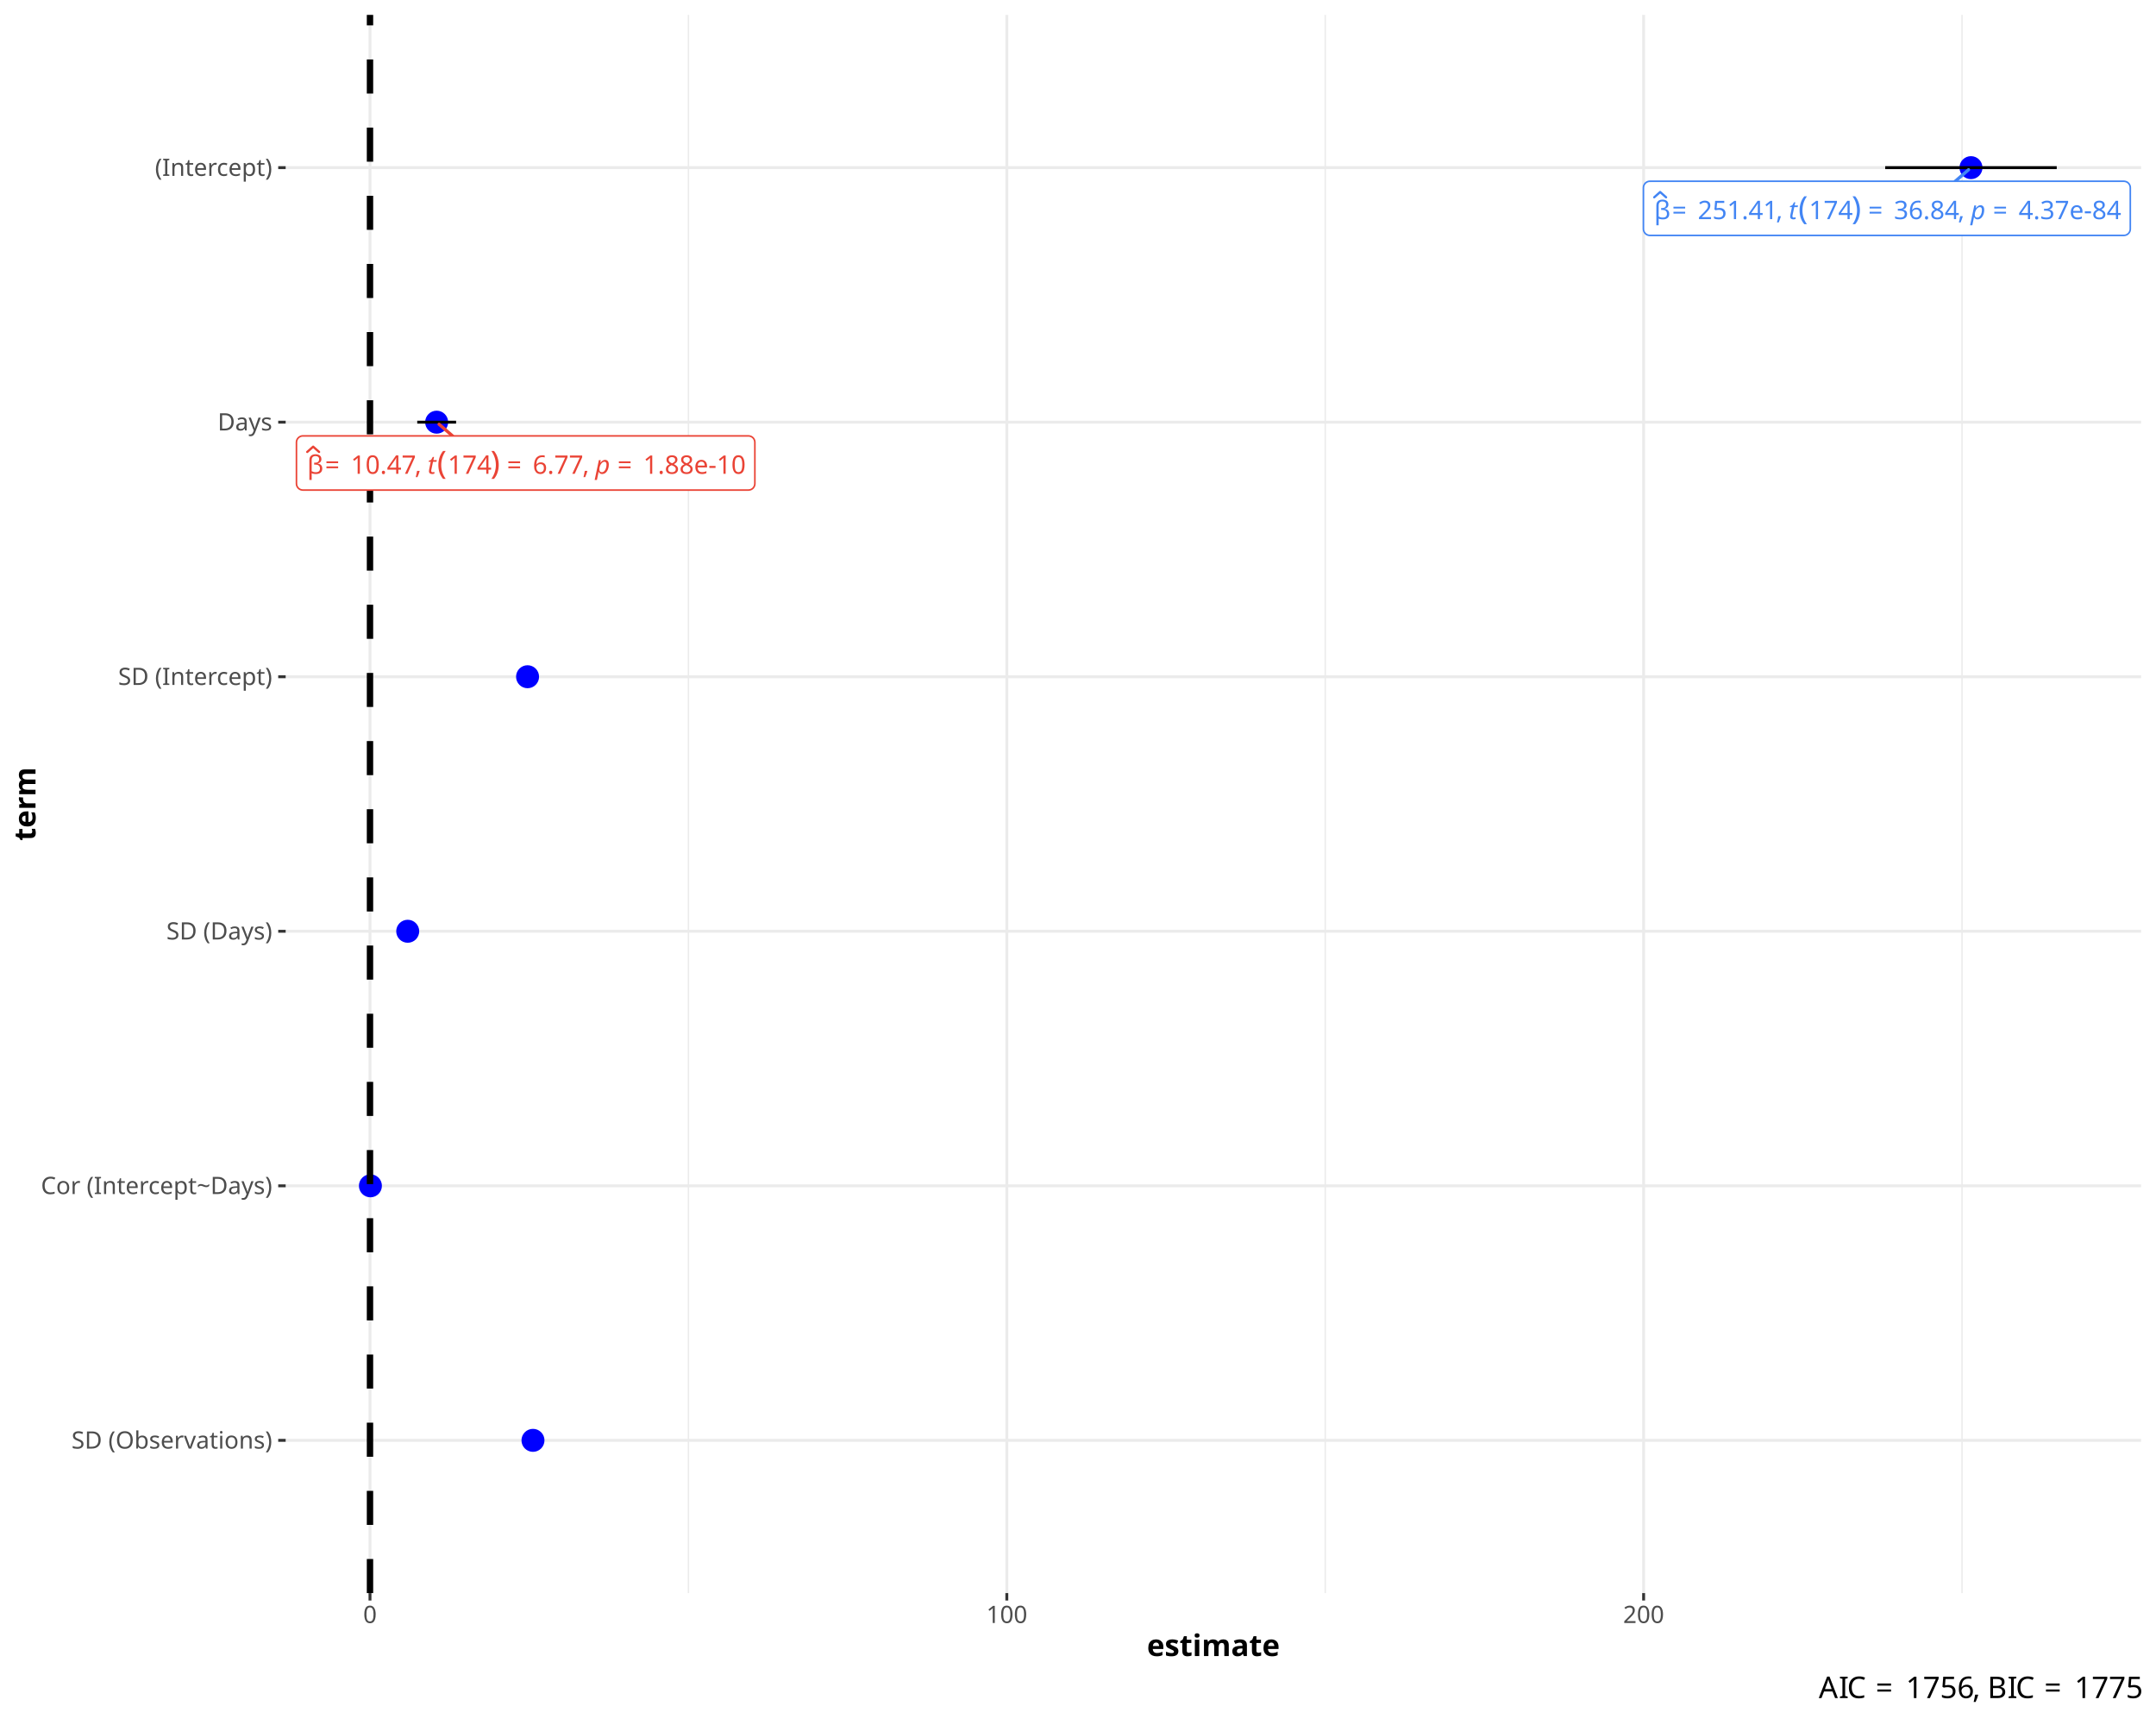
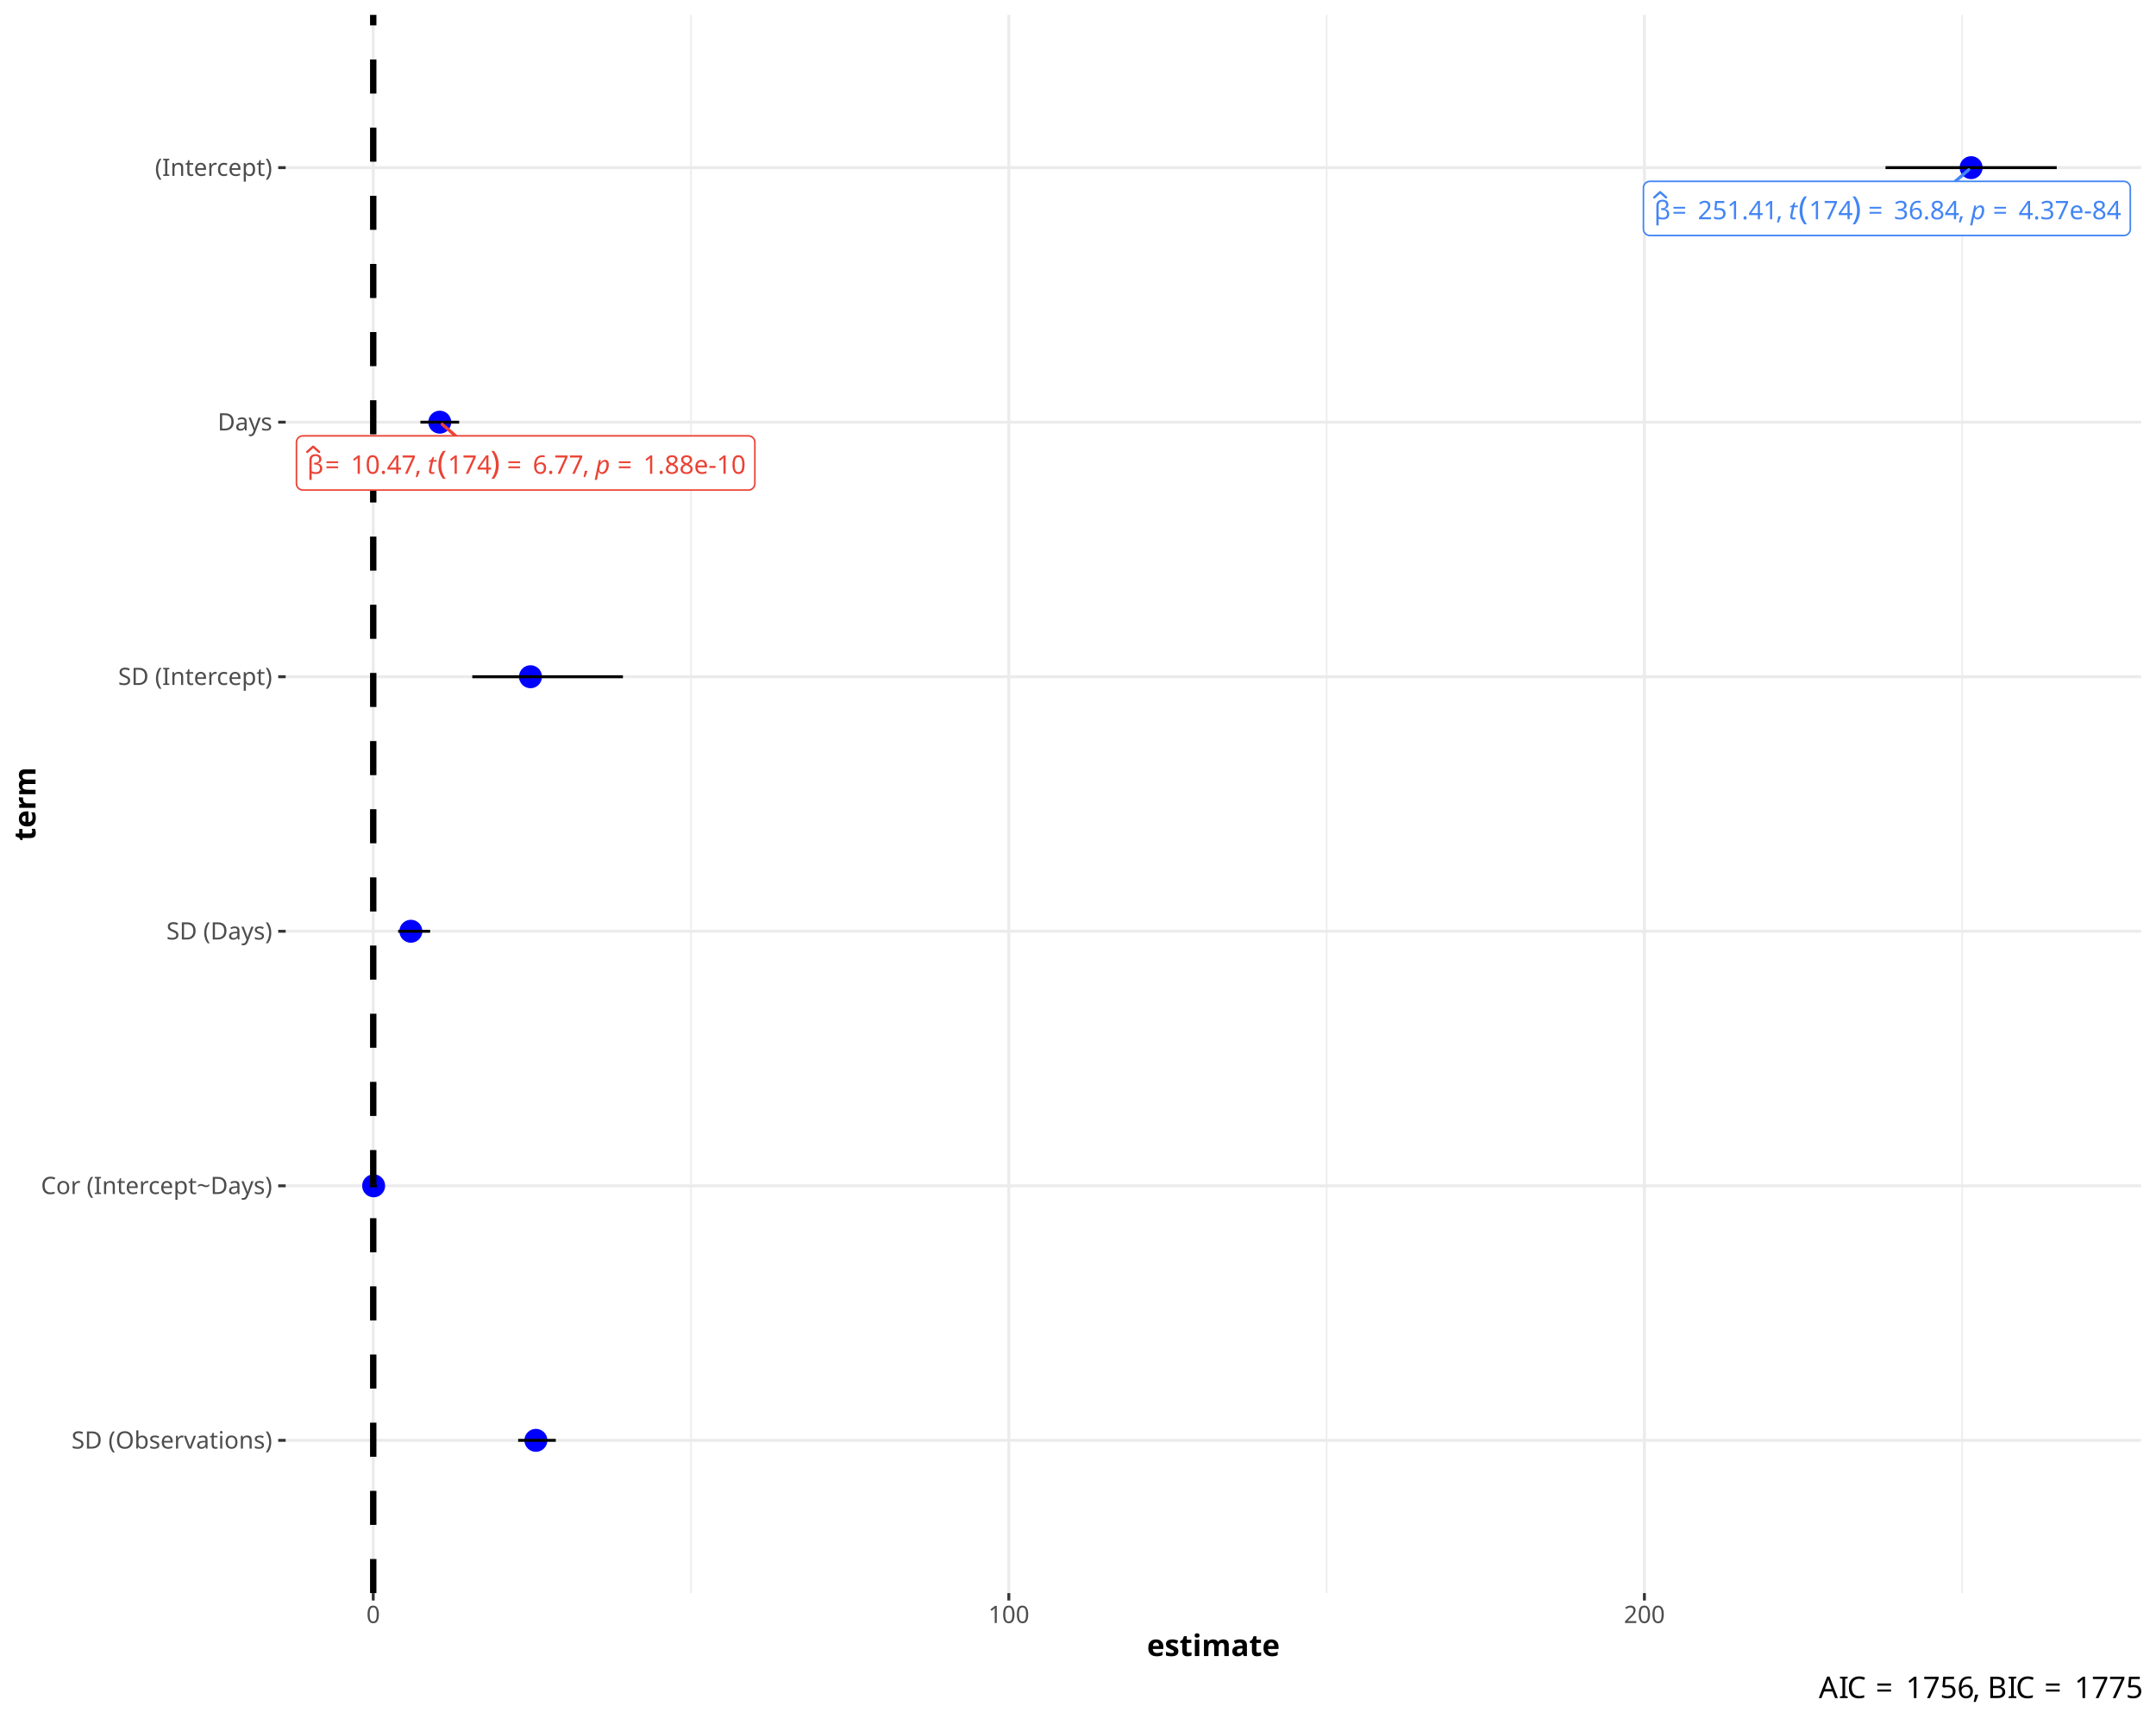
<svg xmlns="http://www.w3.org/2000/svg" class="svglite" data-engine-version="2.0" width="720.00pt" height="576.00pt" viewBox="0 0 720.00 576.00">
  <defs>
    <style type="text/css">
    .svglite line, .svglite polyline, .svglite polygon, .svglite path, .svglite rect, .svglite circle {
      fill: none;
      stroke: #000000;
      stroke-linecap: round;
      stroke-linejoin: round;
      stroke-miterlimit: 10.00;
    }
  </style>
  </defs>
  <rect width="100%" height="100%" style="stroke: none; fill: #FFFFFF;" />
  <defs>
    <clipPath id="cpMC4wMHw3MjAuMDB8MC4wMHw1NzYuMDA=">
      <rect x="0.00" y="0.00" width="720.00" height="576.00" />
    </clipPath>
  </defs>
  <g clip-path="url(#cpMC4wMHw3MjAuMDB8MC4wMHw1NzYuMDA=)">
    <rect x="0.00" y="0.00" width="720.00" height="576.00" style="stroke-width: 0.97; stroke: #FFFFFF; fill: #FFFFFF;" />
  </g>
  <defs>
    <clipPath id="cpOTUuNDB8NzE1LjAyfDQuOTh8NTMxLjk1">
      <rect x="95.40" y="4.98" width="619.62" height="526.97" />
    </clipPath>
  </defs>
  <g clip-path="url(#cpOTUuNDB8NzE1LjAyfDQuOTh8NTMxLjk1)">
    <rect x="95.40" y="4.98" width="619.62" height="526.97" style="stroke-width: 0.97; stroke: none; fill: #FFFFFF;" />
-     <polyline points="229.90,531.95 229.90,4.98 " style="stroke-width: 0.48; stroke: #EBEBEB; stroke-linecap: butt;" />
-     <polyline points="442.56,531.95 442.56,4.98 " style="stroke-width: 0.48; stroke: #EBEBEB; stroke-linecap: butt;" />
-     <polyline points="655.22,531.95 655.22,4.98 " style="stroke-width: 0.48; stroke: #EBEBEB; stroke-linecap: butt;" />
+     <polyline points="230.77,531.95 230.77,4.98 " style="stroke-width: 0.48; stroke: #EBEBEB; stroke-linecap: butt;" />
+     <polyline points="443.03,531.95 443.03,4.98 " style="stroke-width: 0.48; stroke: #EBEBEB; stroke-linecap: butt;" />
+     <polyline points="655.28,531.95 655.28,4.98 " style="stroke-width: 0.48; stroke: #EBEBEB; stroke-linecap: butt;" />
    <polyline points="95.40,480.95 715.02,480.95 " style="stroke-width: 0.97; stroke: #EBEBEB; stroke-linecap: butt;" />
    <polyline points="95.40,395.96 715.02,395.96 " style="stroke-width: 0.97; stroke: #EBEBEB; stroke-linecap: butt;" />
    <polyline points="95.40,310.96 715.02,310.96 " style="stroke-width: 0.97; stroke: #EBEBEB; stroke-linecap: butt;" />
    <polyline points="95.40,225.97 715.02,225.97 " style="stroke-width: 0.97; stroke: #EBEBEB; stroke-linecap: butt;" />
    <polyline points="95.40,140.97 715.02,140.97 " style="stroke-width: 0.97; stroke: #EBEBEB; stroke-linecap: butt;" />
    <polyline points="95.40,55.98 715.02,55.98 " style="stroke-width: 0.97; stroke: #EBEBEB; stroke-linecap: butt;" />
-     <polyline points="123.56,531.95 123.56,4.98 " style="stroke-width: 0.97; stroke: #EBEBEB; stroke-linecap: butt;" />
-     <polyline points="336.23,531.95 336.23,4.98 " style="stroke-width: 0.97; stroke: #EBEBEB; stroke-linecap: butt;" />
-     <polyline points="548.89,531.95 548.89,4.98 " style="stroke-width: 0.97; stroke: #EBEBEB; stroke-linecap: butt;" />
-     <circle cx="658.21" cy="55.98" r="3.52" style="stroke-width: 0.64; stroke: #0000FF; fill: #0000FF;" />
-     <circle cx="145.82" cy="140.97" r="3.52" style="stroke-width: 0.64; stroke: #0000FF; fill: #0000FF;" />
-     <circle cx="176.18" cy="225.97" r="3.52" style="stroke-width: 0.64; stroke: #0000FF; fill: #0000FF;" />
-     <circle cx="136.16" cy="310.96" r="3.52" style="stroke-width: 0.64; stroke: #0000FF; fill: #0000FF;" />
-     <circle cx="123.70" cy="395.96" r="3.52" style="stroke-width: 0.64; stroke: #0000FF; fill: #0000FF;" />
-     <circle cx="177.99" cy="480.95" r="3.52" style="stroke-width: 0.64; stroke: #0000FF; fill: #0000FF;" />
+     <polyline points="124.64,531.95 124.64,4.98 " style="stroke-width: 0.97; stroke: #EBEBEB; stroke-linecap: butt;" />
+     <polyline points="336.90,531.95 336.90,4.98 " style="stroke-width: 0.97; stroke: #EBEBEB; stroke-linecap: butt;" />
+     <polyline points="549.15,531.95 549.15,4.98 " style="stroke-width: 0.97; stroke: #EBEBEB; stroke-linecap: butt;" />
+     <circle cx="658.26" cy="55.98" r="3.52" style="stroke-width: 0.64; stroke: #0000FF; fill: #0000FF;" />
+     <circle cx="146.86" cy="140.97" r="3.52" style="stroke-width: 0.64; stroke: #0000FF; fill: #0000FF;" />
+     <circle cx="177.16" cy="225.97" r="3.52" style="stroke-width: 0.64; stroke: #0000FF; fill: #0000FF;" />
+     <circle cx="137.21" cy="310.96" r="3.52" style="stroke-width: 0.64; stroke: #0000FF; fill: #0000FF;" />
+     <circle cx="124.78" cy="395.96" r="3.52" style="stroke-width: 0.64; stroke: #0000FF; fill: #0000FF;" />
+     <circle cx="178.96" cy="480.95" r="3.52" style="stroke-width: 0.64; stroke: #0000FF; fill: #0000FF;" />
    <polyline points="686.85,55.98 686.85,55.98 " style="stroke-width: 0.97; stroke-linecap: butt;" />
-     <polyline points="686.85,55.98 629.56,55.98 " style="stroke-width: 0.97; stroke-linecap: butt;" />
-     <polyline points="629.56,55.98 629.56,55.98 " style="stroke-width: 0.97; stroke-linecap: butt;" />
-     <polyline points="152.31,140.97 152.31,140.97 " style="stroke-width: 0.97; stroke-linecap: butt;" />
-     <polyline points="152.31,140.97 139.34,140.97 " style="stroke-width: 0.97; stroke-linecap: butt;" />
-     <polyline points="139.34,140.97 139.34,140.97 " style="stroke-width: 0.97; stroke-linecap: butt;" />
-     <line x1="123.56" y1="531.95" x2="123.56" y2="4.98" style="stroke-width: 2.13; stroke-dasharray: 11.38,11.38; stroke-linecap: butt;" />
-     <line x1="652.96" y1="60.52" x2="657.40" y2="56.68" style="stroke-width: 1.07; stroke: #4285F4;" />
-     <line x1="151.12" y1="145.55" x2="146.63" y2="141.67" style="stroke-width: 1.07; stroke: #EA4335;" />
-     <polygon points="550.99,78.61 709.26,78.61 709.17,78.61 709.52,78.59 709.86,78.52 710.18,78.40 710.49,78.22 710.75,78.00 710.99,77.74 711.17,77.45 711.31,77.13 711.39,76.79 711.42,76.45 711.42,76.45 711.42,62.68 711.42,62.68 711.39,62.33 711.31,62.00 711.17,61.68 710.99,61.38 710.75,61.12 710.49,60.90 710.18,60.73 709.86,60.61 709.52,60.54 709.26,60.52 550.99,60.52 551.25,60.54 550.90,60.52 550.56,60.56 550.22,60.66 549.91,60.81 549.62,61.01 549.37,61.25 549.17,61.53 549.00,61.83 548.89,62.16 548.84,62.51 548.83,62.68 548.83,76.45 548.84,76.27 548.84,76.62 548.89,76.96 549.00,77.29 549.17,77.60 549.37,77.88 549.62,78.12 549.91,78.32 550.22,78.47 550.56,78.56 550.90,78.61 " style="stroke-width: 0.53; stroke: #4285F4; fill: #FFFFFF;" />
-     <text x="552.43" y="73.18" style="font-size: 8.54px; fill: #4285F4; font-family: sans;" textLength="3.96px" lengthAdjust="spacingAndGlyphs">β</text>
-     <polyline points="552.43,65.88 554.41,64.12 556.39,65.88 " style="stroke-width: 0.75; stroke: #4285F4;" />
-     <text x="558.37" y="73.18" style="font-size: 8.54px; fill: #4285F4; font-family: sans;" textLength="6.63px" lengthAdjust="spacingAndGlyphs">=</text>
-     <text x="566.97" y="73.18" style="font-size: 8.54px; fill: #4285F4; font-family: sans;" textLength="26.11px" lengthAdjust="spacingAndGlyphs">251.41</text>
-     <text x="593.08" y="73.18" style="font-size: 8.54px; fill: #4285F4; font-family: sans;" textLength="2.14px" lengthAdjust="spacingAndGlyphs">,</text>
-     <text x="595.21" y="73.18" style="font-size: 8.54px; fill: #4285F4; font-family: sans;" textLength="2.14px" lengthAdjust="spacingAndGlyphs"> </text>
-     <text x="597.35" y="73.18" style="font-size: 8.54px; font-style: italic; fill: #4285F4; font-family: sans;" textLength="2.37px" lengthAdjust="spacingAndGlyphs">t</text>
-     <text x="600.55" y="73.18" style="font-size: 10.67px; fill: #4285F4; font-family: sans;" textLength="3.55px" lengthAdjust="spacingAndGlyphs">(</text>
-     <text x="604.10" y="73.18" style="font-size: 8.54px; fill: #4285F4; font-family: sans;" textLength="14.24px" lengthAdjust="spacingAndGlyphs">174</text>
-     <text x="618.34" y="73.18" style="font-size: 10.67px; fill: #4285F4; font-family: sans;" textLength="3.55px" lengthAdjust="spacingAndGlyphs">)</text>
-     <text x="623.87" y="73.18" style="font-size: 8.54px; fill: #4285F4; font-family: sans;" textLength="6.63px" lengthAdjust="spacingAndGlyphs">=</text>
-     <text x="632.47" y="73.18" style="font-size: 8.54px; fill: #4285F4; font-family: sans;" textLength="21.36px" lengthAdjust="spacingAndGlyphs">36.84</text>
-     <text x="653.83" y="73.18" style="font-size: 8.54px; fill: #4285F4; font-family: sans;" textLength="2.14px" lengthAdjust="spacingAndGlyphs">,</text>
-     <text x="655.97" y="73.18" style="font-size: 8.54px; fill: #4285F4; font-family: sans;" textLength="2.14px" lengthAdjust="spacingAndGlyphs"> </text>
-     <text x="658.10" y="73.18" style="font-size: 8.54px; font-style: italic; fill: #4285F4; font-family: sans;" textLength="4.75px" lengthAdjust="spacingAndGlyphs">p</text>
-     <text x="665.52" y="73.18" style="font-size: 8.54px; fill: #4285F4; font-family: sans;" textLength="6.63px" lengthAdjust="spacingAndGlyphs">=</text>
-     <text x="674.12" y="73.18" style="font-size: 8.54px; fill: #4285F4; font-family: sans;" textLength="33.70px" lengthAdjust="spacingAndGlyphs">4.37e-84</text>
-     <polygon points="101.16,163.64 249.93,163.64 249.85,163.64 250.19,163.62 250.53,163.55 250.86,163.43 251.16,163.26 251.43,163.04 251.66,162.78 251.84,162.48 251.98,162.16 252.06,161.82 252.09,161.48 252.09,161.48 252.09,147.71 252.09,147.71 252.06,147.36 251.98,147.03 251.84,146.71 251.66,146.41 251.43,146.15 251.16,145.93 250.86,145.76 250.53,145.64 250.19,145.57 249.93,145.55 101.16,145.55 101.42,145.57 101.07,145.55 100.73,145.59 100.39,145.69 100.08,145.84 99.79,146.04 99.54,146.28 99.33,146.56 99.17,146.86 99.06,147.19 99.01,147.54 99.00,147.71 99.00,161.48 99.01,161.30 99.01,161.65 99.06,161.99 99.17,162.32 99.33,162.63 99.54,162.91 99.79,163.15 100.08,163.35 100.39,163.50 100.73,163.59 101.07,163.64 " style="stroke-width: 0.53; stroke: #EA4335; fill: #FFFFFF;" />
-     <text x="102.60" y="158.21" style="font-size: 8.54px; fill: #EA4335; font-family: sans;" textLength="3.96px" lengthAdjust="spacingAndGlyphs">β</text>
-     <polyline points="102.60,150.91 104.58,149.15 106.56,150.91 " style="stroke-width: 0.75; stroke: #EA4335;" />
-     <text x="108.53" y="158.21" style="font-size: 8.54px; fill: #EA4335; font-family: sans;" textLength="6.63px" lengthAdjust="spacingAndGlyphs">=</text>
-     <text x="117.14" y="158.21" style="font-size: 8.54px; fill: #EA4335; font-family: sans;" textLength="21.36px" lengthAdjust="spacingAndGlyphs">10.47</text>
-     <text x="138.50" y="158.21" style="font-size: 8.54px; fill: #EA4335; font-family: sans;" textLength="2.14px" lengthAdjust="spacingAndGlyphs">,</text>
-     <text x="140.64" y="158.21" style="font-size: 8.54px; fill: #EA4335; font-family: sans;" textLength="2.14px" lengthAdjust="spacingAndGlyphs"> </text>
-     <text x="142.77" y="158.21" style="font-size: 8.54px; font-style: italic; fill: #EA4335; font-family: sans;" textLength="2.37px" lengthAdjust="spacingAndGlyphs">t</text>
-     <text x="145.97" y="158.21" style="font-size: 10.67px; fill: #EA4335; font-family: sans;" textLength="3.55px" lengthAdjust="spacingAndGlyphs">(</text>
-     <text x="149.52" y="158.21" style="font-size: 8.54px; fill: #EA4335; font-family: sans;" textLength="14.24px" lengthAdjust="spacingAndGlyphs">174</text>
-     <text x="163.77" y="158.21" style="font-size: 10.67px; fill: #EA4335; font-family: sans;" textLength="3.55px" lengthAdjust="spacingAndGlyphs">)</text>
-     <text x="169.29" y="158.21" style="font-size: 8.54px; fill: #EA4335; font-family: sans;" textLength="6.63px" lengthAdjust="spacingAndGlyphs">=</text>
-     <text x="177.89" y="158.21" style="font-size: 8.54px; fill: #EA4335; font-family: sans;" textLength="16.61px" lengthAdjust="spacingAndGlyphs">6.77</text>
-     <text x="194.51" y="158.21" style="font-size: 8.54px; fill: #EA4335; font-family: sans;" textLength="2.14px" lengthAdjust="spacingAndGlyphs">,</text>
-     <text x="196.64" y="158.21" style="font-size: 8.54px; fill: #EA4335; font-family: sans;" textLength="2.14px" lengthAdjust="spacingAndGlyphs"> </text>
-     <text x="198.78" y="158.21" style="font-size: 8.54px; font-style: italic; fill: #EA4335; font-family: sans;" textLength="4.75px" lengthAdjust="spacingAndGlyphs">p</text>
-     <text x="206.19" y="158.21" style="font-size: 8.54px; fill: #EA4335; font-family: sans;" textLength="6.63px" lengthAdjust="spacingAndGlyphs">=</text>
-     <text x="214.79" y="158.21" style="font-size: 8.54px; fill: #EA4335; font-family: sans;" textLength="33.70px" lengthAdjust="spacingAndGlyphs">1.88e-10</text>
+     <polyline points="686.85,55.98 629.67,55.98 " style="stroke-width: 0.97; stroke-linecap: butt;" />
+     <polyline points="629.67,55.98 629.67,55.98 " style="stroke-width: 0.97; stroke-linecap: butt;" />
+     <polyline points="153.34,140.97 153.34,140.97 " style="stroke-width: 0.97; stroke-linecap: butt;" />
+     <polyline points="153.34,140.97 140.39,140.97 " style="stroke-width: 0.97; stroke-linecap: butt;" />
+     <polyline points="140.39,140.97 140.39,140.97 " style="stroke-width: 0.97; stroke-linecap: butt;" />
+     <polyline points="208.03,225.97 208.03,225.97 " style="stroke-width: 0.97; stroke-linecap: butt;" />
+     <polyline points="208.03,225.97 157.72,225.97 " style="stroke-width: 0.97; stroke-linecap: butt;" />
+     <polyline points="157.72,225.97 157.72,225.97 " style="stroke-width: 0.97; stroke-linecap: butt;" />
+     <polyline points="143.64,310.96 143.64,310.96 " style="stroke-width: 0.97; stroke-linecap: butt;" />
+     <polyline points="143.64,310.96 132.96,310.96 " style="stroke-width: 0.97; stroke-linecap: butt;" />
+     <polyline points="132.96,310.96 132.96,310.96 " style="stroke-width: 0.97; stroke-linecap: butt;" />
+     <polyline points="125.92,395.96 125.92,395.96 " style="stroke-width: 0.97; stroke-linecap: butt;" />
+     <polyline points="125.92,395.96 123.56,395.96 " style="stroke-width: 0.97; stroke-linecap: butt;" />
+     <polyline points="123.56,395.96 123.56,395.96 " style="stroke-width: 0.97; stroke-linecap: butt;" />
+     <polyline points="185.61,480.95 185.61,480.95 " style="stroke-width: 0.97; stroke-linecap: butt;" />
+     <polyline points="185.61,480.95 173.04,480.95 " style="stroke-width: 0.97; stroke-linecap: butt;" />
+     <polyline points="173.04,480.95 173.04,480.95 " style="stroke-width: 0.97; stroke-linecap: butt;" />
+     <line x1="124.64" y1="531.95" x2="124.64" y2="4.98" style="stroke-width: 2.13; stroke-dasharray: 11.38,11.38; stroke-linecap: butt;" />
+     <line x1="652.98" y1="60.56" x2="657.46" y2="56.68" style="stroke-width: 1.07; stroke: #4285F4;" />
+     <line x1="152.14" y1="145.54" x2="147.67" y2="141.67" style="stroke-width: 1.07; stroke: #EA4335;" />
+     <polygon points="550.99,78.64 709.26,78.64 709.17,78.64 709.52,78.63 709.86,78.56 710.18,78.44 710.49,78.26 710.75,78.04 710.99,77.78 711.17,77.49 711.31,77.17 711.39,76.83 711.42,76.48 711.42,76.48 711.42,62.72 711.42,62.72 711.39,62.37 711.31,62.03 711.17,61.71 710.99,61.42 710.75,61.16 710.49,60.94 710.18,60.77 709.86,60.64 709.52,60.57 709.26,60.56 550.99,60.56 551.25,60.57 550.90,60.56 550.56,60.60 550.22,60.70 549.91,60.85 549.62,61.04 549.37,61.28 549.17,61.56 549.00,61.87 548.89,62.20 548.84,62.54 548.83,62.72 548.83,76.48 548.84,76.31 548.84,76.66 548.89,77.00 549.00,77.33 549.17,77.64 549.37,77.92 549.62,78.16 549.91,78.35 550.22,78.50 550.56,78.60 550.90,78.64 " style="stroke-width: 0.53; stroke: #4285F4; fill: #FFFFFF;" />
+     <text x="552.43" y="73.22" style="font-size: 8.54px; fill: #4285F4; font-family: sans;" textLength="3.96px" lengthAdjust="spacingAndGlyphs">β</text>
+     <polyline points="552.43,65.92 554.41,64.16 556.39,65.92 " style="stroke-width: 0.75; stroke: #4285F4;" />
+     <text x="558.37" y="73.22" style="font-size: 8.54px; fill: #4285F4; font-family: sans;" textLength="6.63px" lengthAdjust="spacingAndGlyphs">=</text>
+     <text x="566.97" y="73.22" style="font-size: 8.54px; fill: #4285F4; font-family: sans;" textLength="26.11px" lengthAdjust="spacingAndGlyphs">251.41</text>
+     <text x="593.08" y="73.22" style="font-size: 8.54px; fill: #4285F4; font-family: sans;" textLength="2.14px" lengthAdjust="spacingAndGlyphs">,</text>
+     <text x="595.21" y="73.22" style="font-size: 8.54px; fill: #4285F4; font-family: sans;" textLength="2.14px" lengthAdjust="spacingAndGlyphs"> </text>
+     <text x="597.35" y="73.22" style="font-size: 8.54px; font-style: italic; fill: #4285F4; font-family: sans;" textLength="2.37px" lengthAdjust="spacingAndGlyphs">t</text>
+     <text x="600.55" y="73.22" style="font-size: 10.67px; fill: #4285F4; font-family: sans;" textLength="3.55px" lengthAdjust="spacingAndGlyphs">(</text>
+     <text x="604.10" y="73.22" style="font-size: 8.54px; fill: #4285F4; font-family: sans;" textLength="14.24px" lengthAdjust="spacingAndGlyphs">174</text>
+     <text x="618.34" y="73.22" style="font-size: 10.67px; fill: #4285F4; font-family: sans;" textLength="3.55px" lengthAdjust="spacingAndGlyphs">)</text>
+     <text x="623.87" y="73.22" style="font-size: 8.54px; fill: #4285F4; font-family: sans;" textLength="6.63px" lengthAdjust="spacingAndGlyphs">=</text>
+     <text x="632.47" y="73.22" style="font-size: 8.54px; fill: #4285F4; font-family: sans;" textLength="21.36px" lengthAdjust="spacingAndGlyphs">36.84</text>
+     <text x="653.83" y="73.22" style="font-size: 8.54px; fill: #4285F4; font-family: sans;" textLength="2.14px" lengthAdjust="spacingAndGlyphs">,</text>
+     <text x="655.97" y="73.22" style="font-size: 8.54px; fill: #4285F4; font-family: sans;" textLength="2.14px" lengthAdjust="spacingAndGlyphs"> </text>
+     <text x="658.10" y="73.22" style="font-size: 8.54px; font-style: italic; fill: #4285F4; font-family: sans;" textLength="4.75px" lengthAdjust="spacingAndGlyphs">p</text>
+     <text x="665.52" y="73.22" style="font-size: 8.54px; fill: #4285F4; font-family: sans;" textLength="6.63px" lengthAdjust="spacingAndGlyphs">=</text>
+     <text x="674.12" y="73.22" style="font-size: 8.54px; fill: #4285F4; font-family: sans;" textLength="33.70px" lengthAdjust="spacingAndGlyphs">4.37e-84</text>
+     <polygon points="101.16,163.63 249.93,163.63 249.85,163.63 250.19,163.61 250.53,163.54 250.86,163.42 251.16,163.24 251.43,163.02 251.66,162.76 251.84,162.47 251.98,162.15 252.06,161.81 252.09,161.47 252.09,161.47 252.09,147.70 252.09,147.70 252.06,147.35 251.98,147.02 251.84,146.70 251.66,146.40 251.43,146.14 251.16,145.92 250.86,145.75 250.53,145.63 250.19,145.56 249.93,145.54 101.16,145.54 101.42,145.56 101.07,145.54 100.73,145.58 100.39,145.68 100.08,145.83 99.79,146.03 99.54,146.27 99.33,146.55 99.17,146.85 99.06,147.18 99.01,147.53 99.00,147.70 99.00,161.47 99.01,161.29 99.01,161.64 99.06,161.98 99.17,162.31 99.33,162.62 99.54,162.90 99.79,163.14 100.08,163.34 100.39,163.49 100.73,163.58 101.07,163.63 " style="stroke-width: 0.53; stroke: #EA4335; fill: #FFFFFF;" />
+     <text x="102.60" y="158.20" style="font-size: 8.54px; fill: #EA4335; font-family: sans;" textLength="3.96px" lengthAdjust="spacingAndGlyphs">β</text>
+     <polyline points="102.60,150.90 104.58,149.14 106.56,150.90 " style="stroke-width: 0.75; stroke: #EA4335;" />
+     <text x="108.53" y="158.20" style="font-size: 8.54px; fill: #EA4335; font-family: sans;" textLength="6.63px" lengthAdjust="spacingAndGlyphs">=</text>
+     <text x="117.14" y="158.20" style="font-size: 8.54px; fill: #EA4335; font-family: sans;" textLength="21.36px" lengthAdjust="spacingAndGlyphs">10.47</text>
+     <text x="138.50" y="158.20" style="font-size: 8.54px; fill: #EA4335; font-family: sans;" textLength="2.14px" lengthAdjust="spacingAndGlyphs">,</text>
+     <text x="140.64" y="158.20" style="font-size: 8.54px; fill: #EA4335; font-family: sans;" textLength="2.14px" lengthAdjust="spacingAndGlyphs"> </text>
+     <text x="142.77" y="158.20" style="font-size: 8.54px; font-style: italic; fill: #EA4335; font-family: sans;" textLength="2.37px" lengthAdjust="spacingAndGlyphs">t</text>
+     <text x="145.97" y="158.20" style="font-size: 10.67px; fill: #EA4335; font-family: sans;" textLength="3.55px" lengthAdjust="spacingAndGlyphs">(</text>
+     <text x="149.52" y="158.20" style="font-size: 8.54px; fill: #EA4335; font-family: sans;" textLength="14.24px" lengthAdjust="spacingAndGlyphs">174</text>
+     <text x="163.77" y="158.20" style="font-size: 10.67px; fill: #EA4335; font-family: sans;" textLength="3.55px" lengthAdjust="spacingAndGlyphs">)</text>
+     <text x="169.29" y="158.20" style="font-size: 8.54px; fill: #EA4335; font-family: sans;" textLength="6.63px" lengthAdjust="spacingAndGlyphs">=</text>
+     <text x="177.89" y="158.20" style="font-size: 8.54px; fill: #EA4335; font-family: sans;" textLength="16.61px" lengthAdjust="spacingAndGlyphs">6.77</text>
+     <text x="194.51" y="158.20" style="font-size: 8.54px; fill: #EA4335; font-family: sans;" textLength="2.14px" lengthAdjust="spacingAndGlyphs">,</text>
+     <text x="196.64" y="158.20" style="font-size: 8.54px; fill: #EA4335; font-family: sans;" textLength="2.14px" lengthAdjust="spacingAndGlyphs"> </text>
+     <text x="198.78" y="158.20" style="font-size: 8.54px; font-style: italic; fill: #EA4335; font-family: sans;" textLength="4.75px" lengthAdjust="spacingAndGlyphs">p</text>
+     <text x="206.19" y="158.20" style="font-size: 8.54px; fill: #EA4335; font-family: sans;" textLength="6.63px" lengthAdjust="spacingAndGlyphs">=</text>
+     <text x="214.79" y="158.20" style="font-size: 8.54px; fill: #EA4335; font-family: sans;" textLength="33.70px" lengthAdjust="spacingAndGlyphs">1.88e-10</text>
  </g>
  <g clip-path="url(#cpMC4wMHw3MjAuMDB8MC4wMHw1NzYuMDA=)">
    <text x="90.92" y="483.70" text-anchor="end" style="font-size: 8.00px; fill: #4D4D4D; font-family: sans;" textLength="65.81px" lengthAdjust="spacingAndGlyphs">SD (Observations)</text>
    <text x="90.92" y="398.71" text-anchor="end" style="font-size: 8.00px; fill: #4D4D4D; font-family: sans;" textLength="74.49px" lengthAdjust="spacingAndGlyphs">Cor (Intercept~Days)</text>
    <text x="90.92" y="313.71" text-anchor="end" style="font-size: 8.00px; fill: #4D4D4D; font-family: sans;" textLength="36.90px" lengthAdjust="spacingAndGlyphs">SD (Days)</text>
    <text x="90.92" y="228.72" text-anchor="end" style="font-size: 8.00px; fill: #4D4D4D; font-family: sans;" textLength="49.80px" lengthAdjust="spacingAndGlyphs">SD (Intercept)</text>
    <text x="90.92" y="143.73" text-anchor="end" style="font-size: 8.00px; fill: #4D4D4D; font-family: sans;" textLength="18.24px" lengthAdjust="spacingAndGlyphs">Days</text>
    <text x="90.92" y="58.73" text-anchor="end" style="font-size: 8.00px; fill: #4D4D4D; font-family: sans;" textLength="36.46px" lengthAdjust="spacingAndGlyphs">(Intercept)</text>
    <polyline points="92.91,480.95 95.40,480.95 " style="stroke-width: 0.97; stroke: #333333; stroke-linecap: butt;" />
    <polyline points="92.91,395.96 95.40,395.96 " style="stroke-width: 0.97; stroke: #333333; stroke-linecap: butt;" />
    <polyline points="92.91,310.96 95.40,310.96 " style="stroke-width: 0.97; stroke: #333333; stroke-linecap: butt;" />
    <polyline points="92.91,225.97 95.40,225.97 " style="stroke-width: 0.97; stroke: #333333; stroke-linecap: butt;" />
    <polyline points="92.91,140.97 95.40,140.97 " style="stroke-width: 0.97; stroke: #333333; stroke-linecap: butt;" />
    <polyline points="92.91,55.98 95.40,55.98 " style="stroke-width: 0.97; stroke: #333333; stroke-linecap: butt;" />
-     <polyline points="123.56,534.44 123.56,531.95 " style="stroke-width: 0.97; stroke: #333333; stroke-linecap: butt;" />
-     <polyline points="336.23,534.44 336.23,531.95 " style="stroke-width: 0.97; stroke: #333333; stroke-linecap: butt;" />
-     <polyline points="548.89,534.44 548.89,531.95 " style="stroke-width: 0.97; stroke: #333333; stroke-linecap: butt;" />
-     <text x="123.56" y="541.94" text-anchor="middle" style="font-size: 8.00px; fill: #4D4D4D; font-family: sans;" textLength="4.45px" lengthAdjust="spacingAndGlyphs">0</text>
-     <text x="336.23" y="541.94" text-anchor="middle" style="font-size: 8.00px; fill: #4D4D4D; font-family: sans;" textLength="13.35px" lengthAdjust="spacingAndGlyphs">100</text>
-     <text x="548.89" y="541.94" text-anchor="middle" style="font-size: 8.00px; fill: #4D4D4D; font-family: sans;" textLength="13.35px" lengthAdjust="spacingAndGlyphs">200</text>
+     <polyline points="124.64,534.44 124.64,531.95 " style="stroke-width: 0.97; stroke: #333333; stroke-linecap: butt;" />
+     <polyline points="336.90,534.44 336.90,531.95 " style="stroke-width: 0.97; stroke: #333333; stroke-linecap: butt;" />
+     <polyline points="549.15,534.44 549.15,531.95 " style="stroke-width: 0.97; stroke: #333333; stroke-linecap: butt;" />
+     <text x="124.64" y="541.94" text-anchor="middle" style="font-size: 8.00px; fill: #4D4D4D; font-family: sans;" textLength="4.45px" lengthAdjust="spacingAndGlyphs">0</text>
+     <text x="336.90" y="541.94" text-anchor="middle" style="font-size: 8.00px; fill: #4D4D4D; font-family: sans;" textLength="13.35px" lengthAdjust="spacingAndGlyphs">100</text>
+     <text x="549.15" y="541.94" text-anchor="middle" style="font-size: 8.00px; fill: #4D4D4D; font-family: sans;" textLength="13.35px" lengthAdjust="spacingAndGlyphs">200</text>
    <text x="405.21" y="552.97" text-anchor="middle" style="font-size: 10.00px; font-weight: bold; font-family: sans;" textLength="37.80px" lengthAdjust="spacingAndGlyphs">estimate</text>
    <text transform="translate(11.86,268.46) rotate(-90)" text-anchor="middle" style="font-size: 10.00px; font-weight: bold; font-family: sans;" textLength="20.00px" lengthAdjust="spacingAndGlyphs">term</text>
    <text x="607.38" y="567.01" style="font-size: 10.00px; font-family: sans;" textLength="6.67px" lengthAdjust="spacingAndGlyphs">A</text>
    <text x="614.05" y="567.01" style="font-size: 10.00px; font-family: sans;" textLength="2.78px" lengthAdjust="spacingAndGlyphs">I</text>
    <text x="616.83" y="567.01" style="font-size: 10.00px; font-family: sans;" textLength="7.22px" lengthAdjust="spacingAndGlyphs">C</text>
    <text x="626.37" y="567.01" style="font-size: 10.00px; font-family: sans;" textLength="7.76px" lengthAdjust="spacingAndGlyphs">=</text>
    <text x="636.45" y="567.01" style="font-size: 10.00px; font-family: sans;" textLength="22.25px" lengthAdjust="spacingAndGlyphs">1756</text>
    <text x="658.70" y="567.01" style="font-size: 10.00px; font-family: sans;" textLength="2.50px" lengthAdjust="spacingAndGlyphs">,</text>
    <text x="661.20" y="567.01" style="font-size: 10.00px; font-family: sans;" textLength="2.50px" lengthAdjust="spacingAndGlyphs"> </text>
    <text x="663.70" y="567.01" style="font-size: 10.00px; font-family: sans;" textLength="6.67px" lengthAdjust="spacingAndGlyphs">B</text>
    <text x="670.37" y="567.01" style="font-size: 10.00px; font-family: sans;" textLength="2.78px" lengthAdjust="spacingAndGlyphs">I</text>
    <text x="673.15" y="567.01" style="font-size: 10.00px; font-family: sans;" textLength="7.22px" lengthAdjust="spacingAndGlyphs">C</text>
    <text x="682.69" y="567.01" style="font-size: 10.00px; font-family: sans;" textLength="7.76px" lengthAdjust="spacingAndGlyphs">=</text>
    <text x="692.77" y="567.01" style="font-size: 10.00px; font-family: sans;" textLength="22.25px" lengthAdjust="spacingAndGlyphs">1775</text>
  </g>
</svg>
